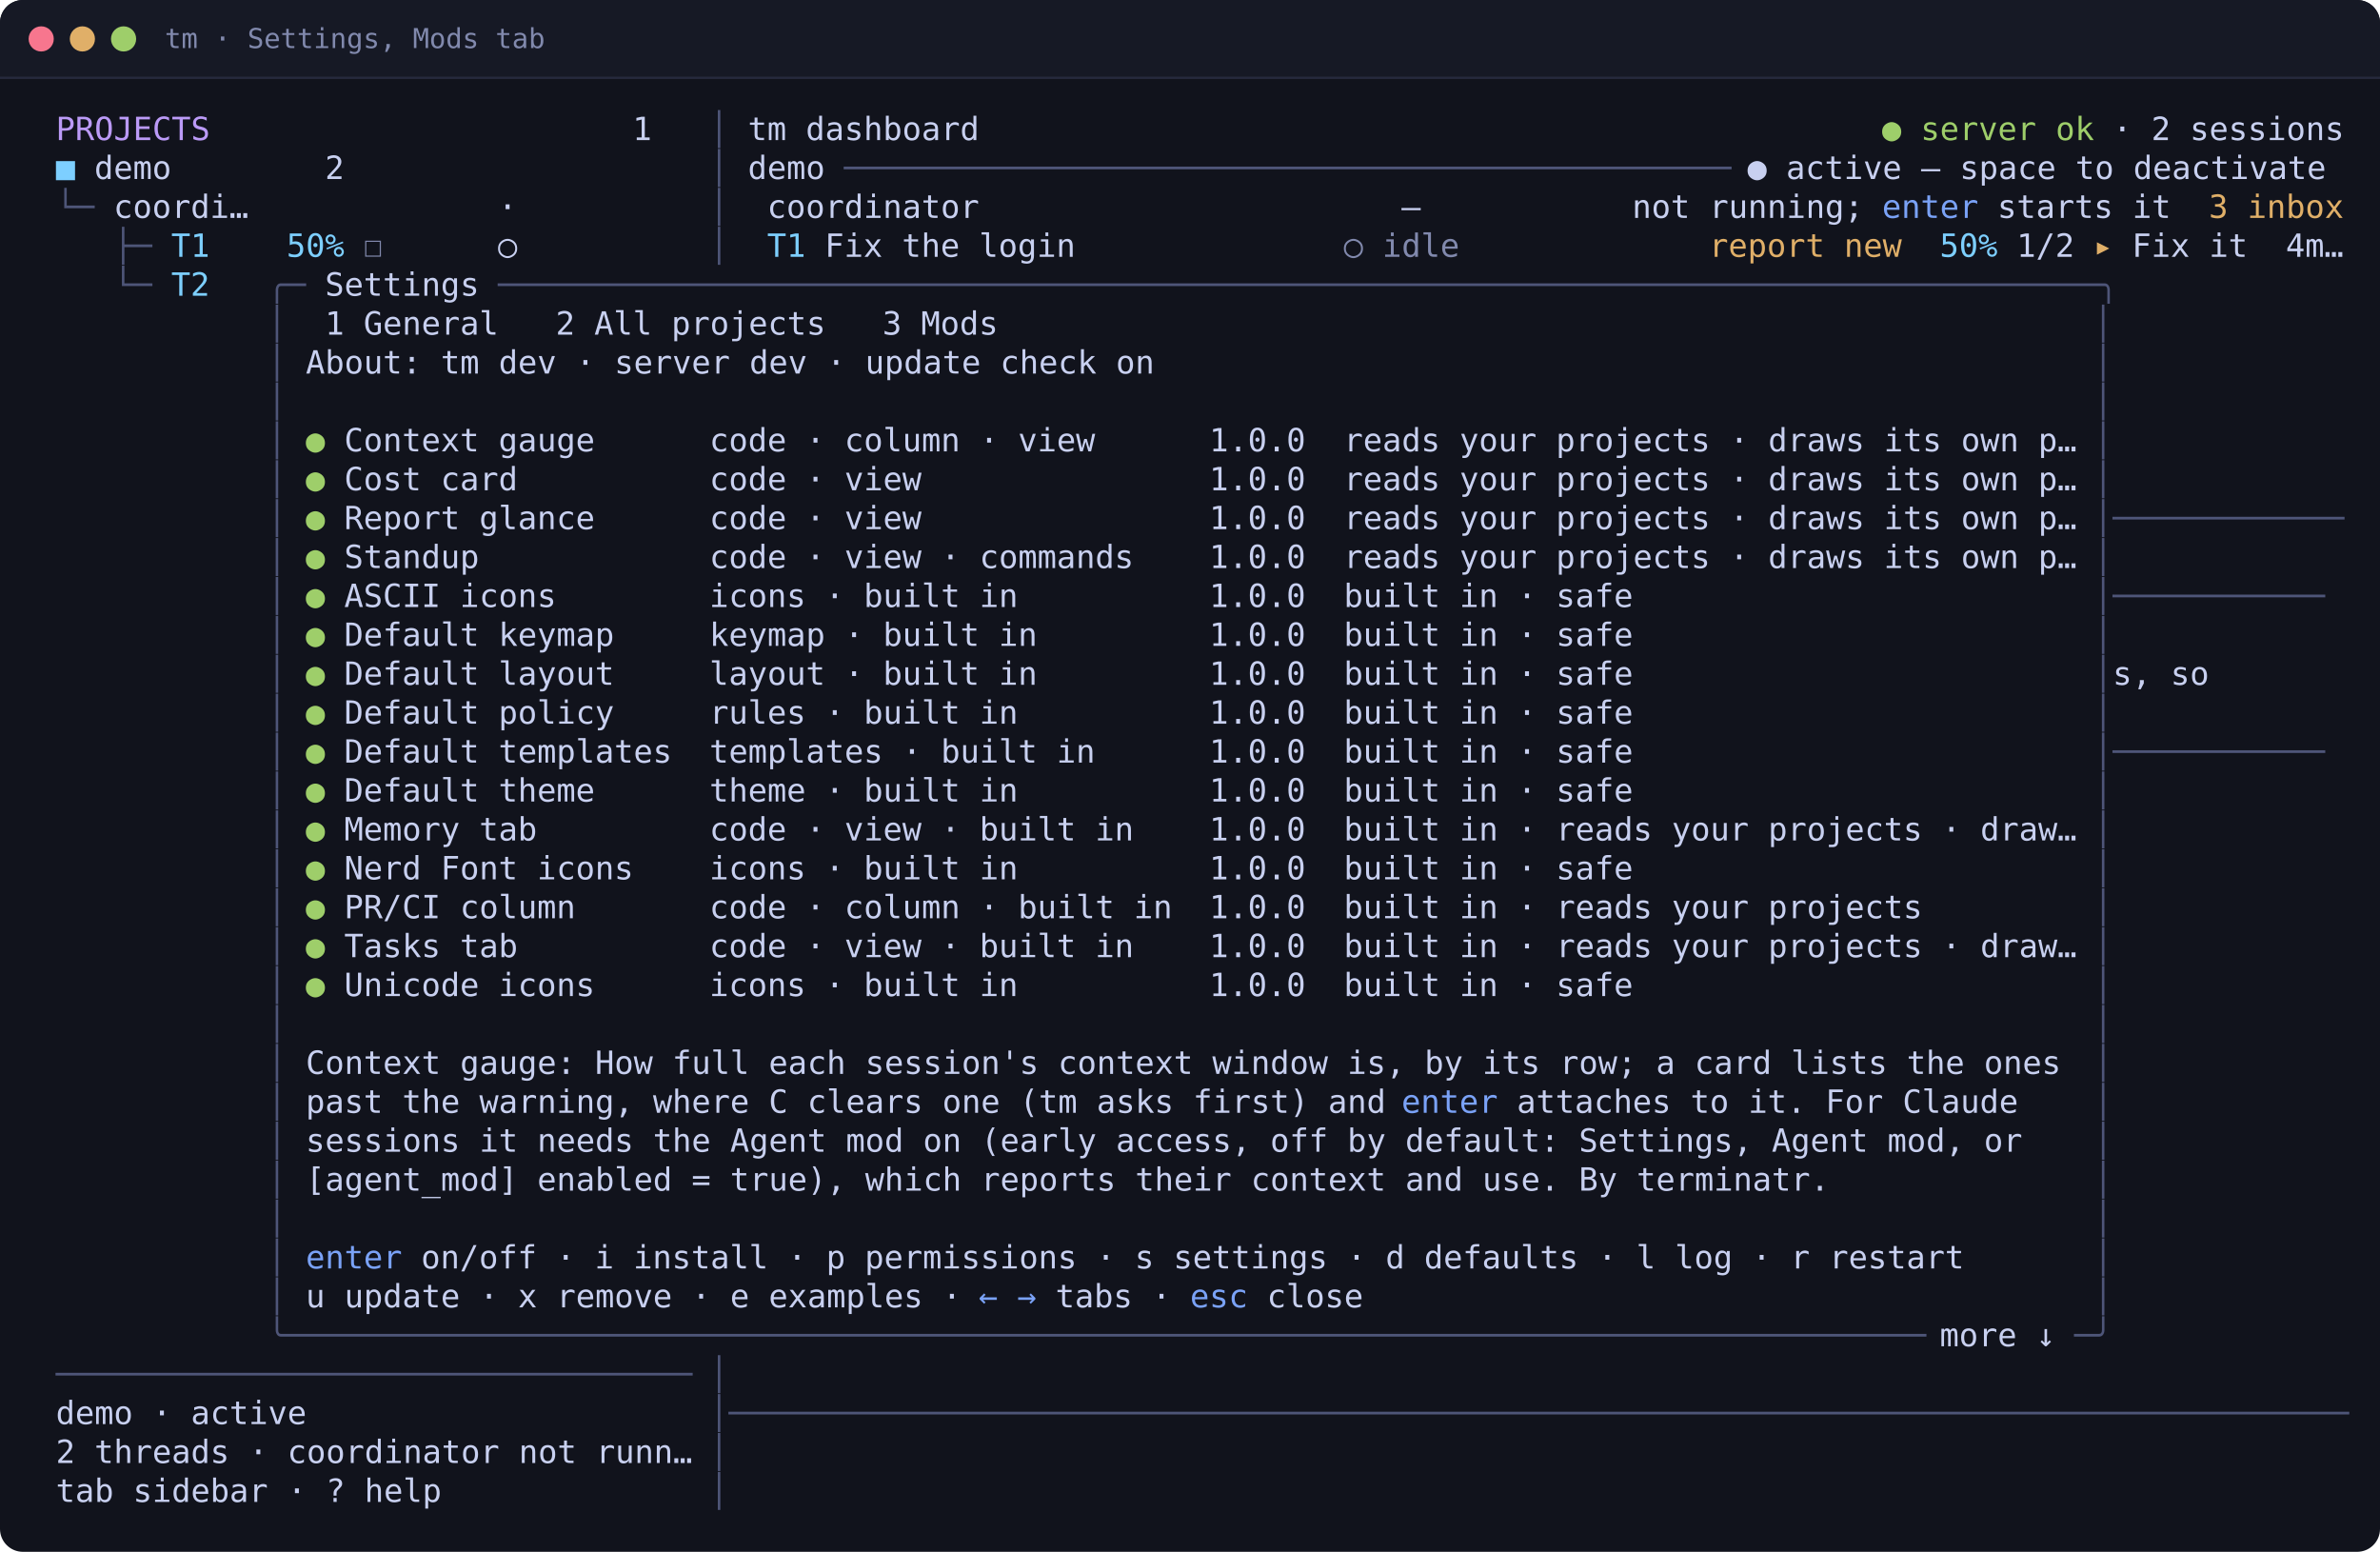
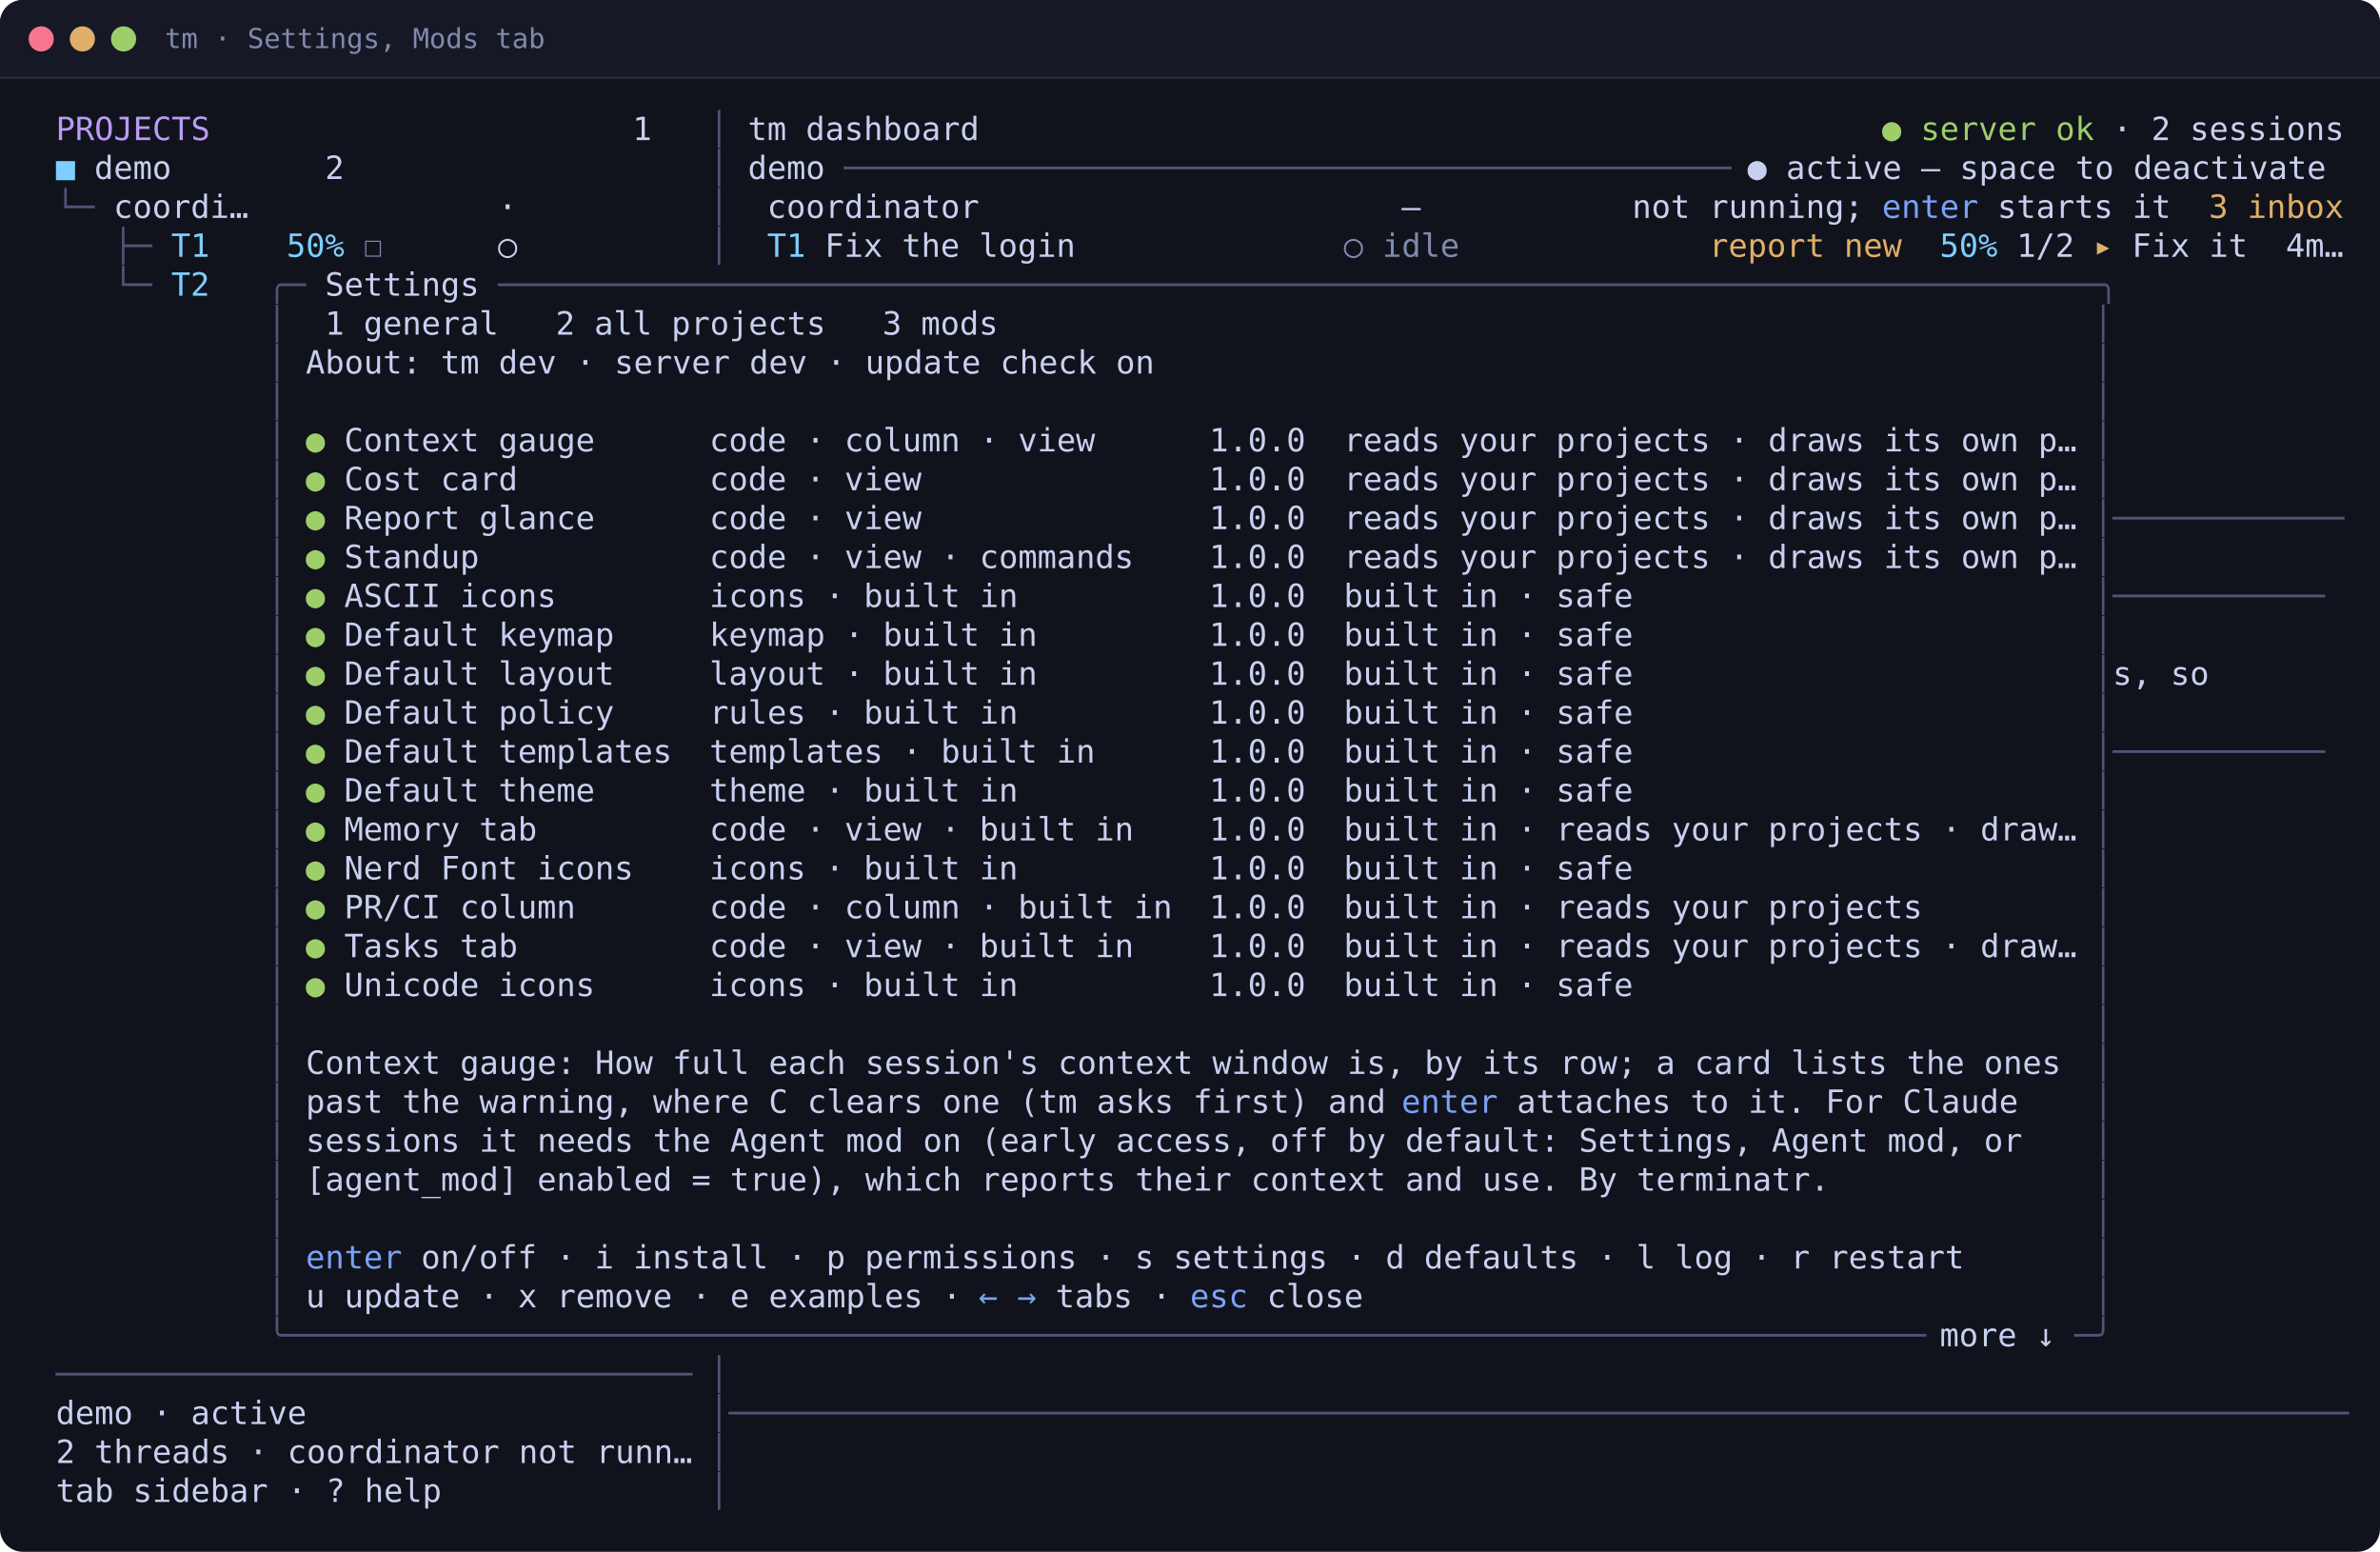
<svg xmlns="http://www.w3.org/2000/svg" width="1040" height="678" viewBox="0 0 1040 678" role="img" aria-labelledby="t">
  <style>text{font:14px ui-monospace,SFMono-Regular,Menlo,Consolas,'DejaVu Sans Mono','Liberation Mono',monospace;white-space:pre}</style>
  <rect width="1040" height="678" rx="10" fill="#11131c" />
  <rect width="1040" height="34" rx="10" fill="#161925" />
  <rect y="24" width="1040" height="10" fill="#161925" />
  <line x1="0" y1="34" x2="1040" y2="34" stroke="#262a3d" />
  <circle cx="18" cy="17" r="5.5" fill="#f7768e" />
  <circle cx="36" cy="17" r="5.5" fill="#e0af68" />
  <circle cx="54" cy="17" r="5.5" fill="#9ece6a" />
  <text x="72" y="21" fill="#8189ad" style="font-size:12px">tm · Settings, Mods tab</text>
  <text x="24.4" y="61.2" fill="#bb9af7" font-weight="700" textLength="67.2" lengthAdjust="spacingAndGlyphs">PROJECTS</text>
  <text x="276.4" y="61.2" fill="#c8d0f0">1</text>
  <text x="310.0" y="61.2" fill="#4e5578">│</text>
  <text x="326.8" y="61.2" fill="#c8d0f0" font-weight="700" textLength="100.8" lengthAdjust="spacingAndGlyphs">tm dashboard</text>
  <text x="822.4" y="61.2" fill="#9ece6a" textLength="92.4" lengthAdjust="spacingAndGlyphs">● server ok</text>
  <text x="923.2" y="61.2" fill="#c8d0f0" textLength="100.8" lengthAdjust="spacingAndGlyphs">· 2 sessions</text>
  <text x="24.4" y="78.2" fill="#7dcfff">■</text>
  <text x="41.2" y="78.2" fill="#c8d0f0" textLength="33.6" lengthAdjust="spacingAndGlyphs">demo</text>
  <text x="142.0" y="78.2" fill="#c8d0f0">2</text>
  <text x="310.0" y="78.2" fill="#4e5578">│</text>
  <text x="326.8" y="78.2" fill="#c8d0f0" textLength="33.6" lengthAdjust="spacingAndGlyphs">demo</text>
  <text x="368.8" y="78.2" fill="#4e5578" textLength="386.4" lengthAdjust="spacingAndGlyphs">──────────────────────────────────────────────</text>
  <text x="763.6" y="78.2" fill="#c8d0f0" textLength="252.0" lengthAdjust="spacingAndGlyphs">● active — space to deactivate</text>
  <text x="24.4" y="95.2" fill="#4e5578" textLength="16.8" lengthAdjust="spacingAndGlyphs">└─</text>
  <text x="49.6" y="95.2" fill="#c8d0f0" textLength="58.8" lengthAdjust="spacingAndGlyphs">coordi…</text>
  <text x="217.6" y="95.2" fill="#c8d0f0">·</text>
  <text x="310.0" y="95.2" fill="#4e5578">│</text>
  <text x="335.2" y="95.2" fill="#c8d0f0" textLength="92.4" lengthAdjust="spacingAndGlyphs">coordinator</text>
  <text x="612.4" y="95.2" fill="#c8d0f0">—</text>
  <text x="713.2" y="95.2" fill="#c8d0f0" textLength="100.8" lengthAdjust="spacingAndGlyphs">not running;</text>
  <text x="822.4" y="95.2" fill="#7aa2f7" textLength="42.0" lengthAdjust="spacingAndGlyphs">enter</text>
  <text x="872.8" y="95.2" fill="#c8d0f0" textLength="75.6" lengthAdjust="spacingAndGlyphs">starts it</text>
  <text x="965.2" y="95.2" fill="#e0af68" textLength="58.8" lengthAdjust="spacingAndGlyphs">3 inbox</text>
  <text x="49.6" y="112.2" fill="#4e5578" textLength="16.8" lengthAdjust="spacingAndGlyphs">├─</text>
  <text x="74.8" y="112.2" fill="#7dcfff" font-weight="700" textLength="16.8" lengthAdjust="spacingAndGlyphs">T1</text>
  <text x="125.2" y="112.2" fill="#7dcfff" textLength="25.2" lengthAdjust="spacingAndGlyphs">50%</text>
  <text x="158.8" y="112.2" fill="#8189ad">☐</text>
  <text x="217.6" y="112.2" fill="#c8d0f0">○</text>
  <text x="310.0" y="112.2" fill="#4e5578">│</text>
  <text x="335.2" y="112.2" fill="#7dcfff" font-weight="700" textLength="16.8" lengthAdjust="spacingAndGlyphs">T1</text>
  <text x="360.4" y="112.2" fill="#c8d0f0" textLength="109.2" lengthAdjust="spacingAndGlyphs">Fix the login</text>
  <text x="587.2" y="112.2" fill="#8189ad" textLength="50.4" lengthAdjust="spacingAndGlyphs">○ idle</text>
  <text x="746.8" y="112.2" fill="#e0af68" textLength="84.0" lengthAdjust="spacingAndGlyphs">report new</text>
  <text x="847.6" y="112.2" fill="#7dcfff" textLength="25.2" lengthAdjust="spacingAndGlyphs">50%</text>
  <text x="881.2" y="112.2" fill="#c8d0f0" textLength="25.2" lengthAdjust="spacingAndGlyphs">1/2</text>
  <text x="914.8" y="112.2" fill="#e0af68">▸</text>
  <text x="931.6" y="112.2" fill="#c8d0f0" textLength="50.4" lengthAdjust="spacingAndGlyphs">Fix it</text>
  <text x="998.8" y="112.2" fill="#c8d0f0" textLength="25.2" lengthAdjust="spacingAndGlyphs">4m…</text>
  <text x="49.6" y="129.2" fill="#4e5578" textLength="16.8" lengthAdjust="spacingAndGlyphs">└─</text>
  <text x="74.8" y="129.2" fill="#7dcfff" font-weight="700" textLength="16.8" lengthAdjust="spacingAndGlyphs">T2</text>
  <text x="116.8" y="129.2" fill="#4e5578" textLength="16.8" lengthAdjust="spacingAndGlyphs">╭─</text>
  <text x="142.0" y="129.2" fill="#c8d0f0" textLength="67.2" lengthAdjust="spacingAndGlyphs">Settings</text>
  <text x="217.6" y="129.2" fill="#4e5578" textLength="705.6" lengthAdjust="spacingAndGlyphs">───────────────────────────────────────────────────────────────────────────────────╮</text>
  <text x="116.8" y="146.2" fill="#4e5578">│</text>
-   <text x="142.0" y="146.2" fill="#c8d0f0" textLength="75.6" lengthAdjust="spacingAndGlyphs">1 General</text>
-   <text x="242.8" y="146.2" fill="#c8d0f0" textLength="117.6" lengthAdjust="spacingAndGlyphs">2 All projects</text>
-   <text x="385.6" y="146.2" fill="#c8d0f0" textLength="50.4" lengthAdjust="spacingAndGlyphs">3 Mods</text>
+   <text x="142.0" y="146.2" fill="#c8d0f0" textLength="75.6" lengthAdjust="spacingAndGlyphs">1 general</text>
+   <text x="242.8" y="146.2" fill="#c8d0f0" textLength="117.6" lengthAdjust="spacingAndGlyphs">2 all projects</text>
+   <text x="385.6" y="146.2" fill="#c8d0f0" textLength="50.4" lengthAdjust="spacingAndGlyphs">3 mods</text>
  <text x="914.8" y="146.2" fill="#4e5578">│</text>
  <text x="116.8" y="163.2" fill="#4e5578">│</text>
  <text x="133.6" y="163.2" fill="#c8d0f0" textLength="369.6" lengthAdjust="spacingAndGlyphs">About: tm dev · server dev · update check on</text>
  <text x="914.8" y="163.2" fill="#4e5578">│</text>
  <text x="116.8" y="180.2" fill="#4e5578">│</text>
  <text x="914.8" y="180.2" fill="#4e5578">│</text>
  <text x="116.8" y="197.2" fill="#4e5578">│</text>
  <text x="133.6" y="197.2" fill="#9ece6a">●</text>
  <text x="150.4" y="197.2" fill="#c8d0f0" textLength="109.2" lengthAdjust="spacingAndGlyphs">Context gauge</text>
  <text x="310.0" y="197.2" fill="#c8d0f0" textLength="168.0" lengthAdjust="spacingAndGlyphs">code · column · view</text>
  <text x="528.4" y="197.2" fill="#c8d0f0" textLength="42.0" lengthAdjust="spacingAndGlyphs">1.0.0</text>
  <text x="587.2" y="197.2" fill="#c8d0f0" textLength="319.2" lengthAdjust="spacingAndGlyphs">reads your projects · draws its own p…</text>
  <text x="914.8" y="197.2" fill="#4e5578">│</text>
  <text x="116.8" y="214.2" fill="#4e5578">│</text>
  <text x="133.6" y="214.2" fill="#9ece6a">●</text>
  <text x="150.4" y="214.2" fill="#c8d0f0" textLength="75.6" lengthAdjust="spacingAndGlyphs">Cost card</text>
  <text x="310.0" y="214.2" fill="#c8d0f0" textLength="92.4" lengthAdjust="spacingAndGlyphs">code · view</text>
  <text x="528.4" y="214.2" fill="#c8d0f0" textLength="42.0" lengthAdjust="spacingAndGlyphs">1.0.0</text>
  <text x="587.2" y="214.2" fill="#c8d0f0" textLength="319.2" lengthAdjust="spacingAndGlyphs">reads your projects · draws its own p…</text>
  <text x="914.8" y="214.2" fill="#4e5578">│</text>
  <text x="116.8" y="231.2" fill="#4e5578">│</text>
  <text x="133.6" y="231.2" fill="#9ece6a">●</text>
  <text x="150.4" y="231.2" fill="#c8d0f0" textLength="109.2" lengthAdjust="spacingAndGlyphs">Report glance</text>
  <text x="310.0" y="231.2" fill="#c8d0f0" textLength="92.4" lengthAdjust="spacingAndGlyphs">code · view</text>
  <text x="528.4" y="231.2" fill="#c8d0f0" textLength="42.0" lengthAdjust="spacingAndGlyphs">1.0.0</text>
  <text x="587.2" y="231.2" fill="#c8d0f0" textLength="319.2" lengthAdjust="spacingAndGlyphs">reads your projects · draws its own p…</text>
  <text x="914.8" y="231.2" fill="#4e5578" textLength="109.2" lengthAdjust="spacingAndGlyphs">│────────────</text>
  <text x="116.8" y="248.2" fill="#4e5578">│</text>
  <text x="133.6" y="248.2" fill="#9ece6a">●</text>
  <text x="150.4" y="248.2" fill="#c8d0f0" textLength="58.8" lengthAdjust="spacingAndGlyphs">Standup</text>
  <text x="310.0" y="248.2" fill="#c8d0f0" textLength="184.8" lengthAdjust="spacingAndGlyphs">code · view · commands</text>
  <text x="528.4" y="248.2" fill="#c8d0f0" textLength="42.0" lengthAdjust="spacingAndGlyphs">1.0.0</text>
  <text x="587.2" y="248.2" fill="#c8d0f0" textLength="319.2" lengthAdjust="spacingAndGlyphs">reads your projects · draws its own p…</text>
  <text x="914.8" y="248.2" fill="#4e5578">│</text>
  <text x="116.8" y="265.2" fill="#4e5578">│</text>
  <text x="133.6" y="265.2" fill="#9ece6a">●</text>
  <text x="150.4" y="265.2" fill="#c8d0f0" textLength="92.4" lengthAdjust="spacingAndGlyphs">ASCII icons</text>
  <text x="310.0" y="265.2" fill="#c8d0f0" textLength="134.4" lengthAdjust="spacingAndGlyphs">icons · built in</text>
  <text x="528.4" y="265.2" fill="#c8d0f0" textLength="42.0" lengthAdjust="spacingAndGlyphs">1.0.0</text>
  <text x="587.2" y="265.2" fill="#c8d0f0" textLength="126.0" lengthAdjust="spacingAndGlyphs">built in · safe</text>
  <text x="914.8" y="265.2" fill="#4e5578" textLength="100.8" lengthAdjust="spacingAndGlyphs">│───────────</text>
  <text x="116.8" y="282.2" fill="#4e5578">│</text>
  <text x="133.6" y="282.2" fill="#9ece6a">●</text>
  <text x="150.4" y="282.2" fill="#c8d0f0" textLength="117.6" lengthAdjust="spacingAndGlyphs">Default keymap</text>
  <text x="310.0" y="282.2" fill="#c8d0f0" textLength="142.8" lengthAdjust="spacingAndGlyphs">keymap · built in</text>
  <text x="528.4" y="282.2" fill="#c8d0f0" textLength="42.0" lengthAdjust="spacingAndGlyphs">1.0.0</text>
  <text x="587.2" y="282.2" fill="#c8d0f0" textLength="126.0" lengthAdjust="spacingAndGlyphs">built in · safe</text>
  <text x="914.8" y="282.2" fill="#4e5578">│</text>
  <text x="116.8" y="299.2" fill="#4e5578">│</text>
  <text x="133.6" y="299.2" fill="#9ece6a">●</text>
  <text x="150.4" y="299.2" fill="#c8d0f0" textLength="117.6" lengthAdjust="spacingAndGlyphs">Default layout</text>
  <text x="310.0" y="299.2" fill="#c8d0f0" textLength="142.8" lengthAdjust="spacingAndGlyphs">layout · built in</text>
  <text x="528.4" y="299.2" fill="#c8d0f0" textLength="42.0" lengthAdjust="spacingAndGlyphs">1.0.0</text>
  <text x="587.2" y="299.2" fill="#c8d0f0" textLength="126.0" lengthAdjust="spacingAndGlyphs">built in · safe</text>
  <text x="914.8" y="299.2" fill="#4e5578">│</text>
  <text x="923.2" y="299.2" fill="#c8d0f0" textLength="42.0" lengthAdjust="spacingAndGlyphs">s, so</text>
  <text x="116.8" y="316.2" fill="#4e5578">│</text>
  <text x="133.6" y="316.2" fill="#9ece6a">●</text>
  <text x="150.4" y="316.2" fill="#c8d0f0" textLength="117.6" lengthAdjust="spacingAndGlyphs">Default policy</text>
  <text x="310.0" y="316.2" fill="#c8d0f0" textLength="134.4" lengthAdjust="spacingAndGlyphs">rules · built in</text>
  <text x="528.4" y="316.2" fill="#c8d0f0" textLength="42.0" lengthAdjust="spacingAndGlyphs">1.0.0</text>
  <text x="587.2" y="316.2" fill="#c8d0f0" textLength="126.0" lengthAdjust="spacingAndGlyphs">built in · safe</text>
  <text x="914.8" y="316.2" fill="#4e5578">│</text>
  <text x="116.8" y="333.2" fill="#4e5578">│</text>
  <text x="133.6" y="333.2" fill="#9ece6a">●</text>
  <text x="150.4" y="333.2" fill="#c8d0f0" textLength="142.8" lengthAdjust="spacingAndGlyphs">Default templates</text>
  <text x="310.0" y="333.2" fill="#c8d0f0" textLength="168.0" lengthAdjust="spacingAndGlyphs">templates · built in</text>
  <text x="528.4" y="333.2" fill="#c8d0f0" textLength="42.0" lengthAdjust="spacingAndGlyphs">1.0.0</text>
  <text x="587.2" y="333.2" fill="#c8d0f0" textLength="126.0" lengthAdjust="spacingAndGlyphs">built in · safe</text>
  <text x="914.8" y="333.2" fill="#4e5578" textLength="100.8" lengthAdjust="spacingAndGlyphs">│───────────</text>
  <text x="116.8" y="350.2" fill="#4e5578">│</text>
  <text x="133.6" y="350.2" fill="#9ece6a">●</text>
  <text x="150.4" y="350.2" fill="#c8d0f0" textLength="109.2" lengthAdjust="spacingAndGlyphs">Default theme</text>
  <text x="310.0" y="350.2" fill="#c8d0f0" textLength="134.4" lengthAdjust="spacingAndGlyphs">theme · built in</text>
  <text x="528.4" y="350.2" fill="#c8d0f0" textLength="42.0" lengthAdjust="spacingAndGlyphs">1.0.0</text>
  <text x="587.2" y="350.2" fill="#c8d0f0" textLength="126.0" lengthAdjust="spacingAndGlyphs">built in · safe</text>
  <text x="914.8" y="350.2" fill="#4e5578">│</text>
  <text x="116.8" y="367.2" fill="#4e5578">│</text>
  <text x="133.6" y="367.2" fill="#9ece6a">●</text>
  <text x="150.4" y="367.2" fill="#c8d0f0" textLength="84.0" lengthAdjust="spacingAndGlyphs">Memory tab</text>
  <text x="310.0" y="367.2" fill="#c8d0f0" textLength="184.8" lengthAdjust="spacingAndGlyphs">code · view · built in</text>
  <text x="528.4" y="367.2" fill="#c8d0f0" textLength="42.0" lengthAdjust="spacingAndGlyphs">1.0.0</text>
  <text x="587.2" y="367.2" fill="#c8d0f0" textLength="319.2" lengthAdjust="spacingAndGlyphs">built in · reads your projects · draw…</text>
  <text x="914.8" y="367.2" fill="#4e5578">│</text>
  <text x="116.8" y="384.2" fill="#4e5578">│</text>
  <text x="133.6" y="384.2" fill="#9ece6a">●</text>
  <text x="150.4" y="384.2" fill="#c8d0f0" textLength="126.0" lengthAdjust="spacingAndGlyphs">Nerd Font icons</text>
  <text x="310.0" y="384.2" fill="#c8d0f0" textLength="134.4" lengthAdjust="spacingAndGlyphs">icons · built in</text>
  <text x="528.4" y="384.2" fill="#c8d0f0" textLength="42.0" lengthAdjust="spacingAndGlyphs">1.0.0</text>
  <text x="587.2" y="384.2" fill="#c8d0f0" textLength="126.0" lengthAdjust="spacingAndGlyphs">built in · safe</text>
  <text x="914.8" y="384.2" fill="#4e5578">│</text>
  <text x="116.8" y="401.2" fill="#4e5578">│</text>
  <text x="133.6" y="401.2" fill="#9ece6a">●</text>
  <text x="150.4" y="401.2" fill="#c8d0f0" textLength="100.8" lengthAdjust="spacingAndGlyphs">PR/CI column</text>
  <text x="310.0" y="401.2" fill="#c8d0f0" textLength="201.6" lengthAdjust="spacingAndGlyphs">code · column · built in</text>
  <text x="528.4" y="401.2" fill="#c8d0f0" textLength="42.0" lengthAdjust="spacingAndGlyphs">1.0.0</text>
  <text x="587.2" y="401.2" fill="#c8d0f0" textLength="252.0" lengthAdjust="spacingAndGlyphs">built in · reads your projects</text>
  <text x="914.8" y="401.2" fill="#4e5578">│</text>
  <text x="116.8" y="418.2" fill="#4e5578">│</text>
  <text x="133.6" y="418.2" fill="#9ece6a">●</text>
  <text x="150.4" y="418.2" fill="#c8d0f0" textLength="75.6" lengthAdjust="spacingAndGlyphs">Tasks tab</text>
  <text x="310.0" y="418.2" fill="#c8d0f0" textLength="184.8" lengthAdjust="spacingAndGlyphs">code · view · built in</text>
  <text x="528.4" y="418.2" fill="#c8d0f0" textLength="42.0" lengthAdjust="spacingAndGlyphs">1.0.0</text>
  <text x="587.2" y="418.2" fill="#c8d0f0" textLength="319.2" lengthAdjust="spacingAndGlyphs">built in · reads your projects · draw…</text>
  <text x="914.8" y="418.2" fill="#4e5578">│</text>
  <text x="116.8" y="435.2" fill="#4e5578">│</text>
  <text x="133.6" y="435.2" fill="#9ece6a">●</text>
  <text x="150.4" y="435.2" fill="#c8d0f0" textLength="109.2" lengthAdjust="spacingAndGlyphs">Unicode icons</text>
  <text x="310.0" y="435.2" fill="#c8d0f0" textLength="134.4" lengthAdjust="spacingAndGlyphs">icons · built in</text>
  <text x="528.4" y="435.2" fill="#c8d0f0" textLength="42.0" lengthAdjust="spacingAndGlyphs">1.0.0</text>
  <text x="587.2" y="435.2" fill="#c8d0f0" textLength="126.0" lengthAdjust="spacingAndGlyphs">built in · safe</text>
  <text x="914.8" y="435.2" fill="#4e5578">│</text>
  <text x="116.8" y="452.2" fill="#4e5578">│</text>
  <text x="914.8" y="452.2" fill="#4e5578">│</text>
  <text x="116.8" y="469.2" fill="#4e5578">│</text>
  <text x="133.6" y="469.2" fill="#c8d0f0" textLength="764.4" lengthAdjust="spacingAndGlyphs">Context gauge: How full each session's context window is, by its row; a card lists the ones</text>
  <text x="914.8" y="469.2" fill="#4e5578">│</text>
  <text x="116.8" y="486.2" fill="#4e5578">│</text>
  <text x="133.6" y="486.2" fill="#c8d0f0" textLength="470.4" lengthAdjust="spacingAndGlyphs">past the warning, where C clears one (tm asks first) and</text>
  <text x="612.4" y="486.2" fill="#7aa2f7" textLength="42.0" lengthAdjust="spacingAndGlyphs">enter</text>
  <text x="662.8" y="486.2" fill="#c8d0f0" textLength="218.4" lengthAdjust="spacingAndGlyphs">attaches to it. For Claude</text>
  <text x="914.8" y="486.2" fill="#4e5578">│</text>
  <text x="116.8" y="503.2" fill="#4e5578">│</text>
  <text x="133.6" y="503.2" fill="#c8d0f0" textLength="747.6" lengthAdjust="spacingAndGlyphs">sessions it needs the Agent mod on (early access, off by default: Settings, Agent mod, or</text>
  <text x="914.8" y="503.2" fill="#4e5578">│</text>
  <text x="116.8" y="520.2" fill="#4e5578">│</text>
  <text x="133.6" y="520.2" fill="#c8d0f0" textLength="663.6" lengthAdjust="spacingAndGlyphs">[agent_mod] enabled = true), which reports their context and use. By terminatr.</text>
  <text x="914.8" y="520.2" fill="#4e5578">│</text>
  <text x="116.8" y="537.2" fill="#4e5578">│</text>
  <text x="914.8" y="537.2" fill="#4e5578">│</text>
  <text x="116.8" y="554.2" fill="#4e5578">│</text>
  <text x="133.6" y="554.2" fill="#7aa2f7" textLength="42.0" lengthAdjust="spacingAndGlyphs">enter</text>
  <text x="184.0" y="554.2" fill="#c8d0f0" textLength="672.0" lengthAdjust="spacingAndGlyphs">on/off · i install · p permissions · s settings · d defaults · l log · r restart</text>
  <text x="914.8" y="554.2" fill="#4e5578">│</text>
  <text x="116.8" y="571.2" fill="#4e5578">│</text>
  <text x="133.6" y="571.2" fill="#c8d0f0" textLength="285.6" lengthAdjust="spacingAndGlyphs">u update · x remove · e examples ·</text>
  <text x="427.6" y="571.2" fill="#7aa2f7" textLength="25.2" lengthAdjust="spacingAndGlyphs">← →</text>
  <text x="461.2" y="571.2" fill="#c8d0f0" textLength="50.4" lengthAdjust="spacingAndGlyphs">tabs ·</text>
  <text x="520.0" y="571.2" fill="#7aa2f7" textLength="25.2" lengthAdjust="spacingAndGlyphs">esc</text>
  <text x="553.6" y="571.2" fill="#c8d0f0" textLength="42.0" lengthAdjust="spacingAndGlyphs">close</text>
  <text x="914.8" y="571.2" fill="#4e5578">│</text>
  <text x="116.8" y="588.2" fill="#4e5578" textLength="722.4" lengthAdjust="spacingAndGlyphs">╰─────────────────────────────────────────────────────────────────────────────────────</text>
  <text x="847.6" y="588.2" fill="#c8d0f0" textLength="50.4" lengthAdjust="spacingAndGlyphs">more ↓</text>
  <text x="906.4" y="588.2" fill="#4e5578" textLength="16.8" lengthAdjust="spacingAndGlyphs">─╯</text>
  <text x="24.4" y="605.2" fill="#4e5578" textLength="277.2" lengthAdjust="spacingAndGlyphs">─────────────────────────────────</text>
  <text x="310.0" y="605.2" fill="#4e5578">│</text>
  <text x="24.4" y="622.2" fill="#c8d0f0" textLength="109.2" lengthAdjust="spacingAndGlyphs">demo · active</text>
  <text x="310.0" y="622.2" fill="#4e5578" textLength="714.0" lengthAdjust="spacingAndGlyphs">│────────────────────────────────────────────────────────────────────────────────────</text>
  <text x="24.4" y="639.2" fill="#c8d0f0" textLength="277.2" lengthAdjust="spacingAndGlyphs">2 threads · coordinator not runn…</text>
  <text x="310.0" y="639.2" fill="#4e5578">│</text>
  <text x="24.4" y="656.2" fill="#c8d0f0" textLength="168.0" lengthAdjust="spacingAndGlyphs">tab sidebar · ? help</text>
  <text x="310.0" y="656.2" fill="#4e5578">│</text>
</svg>
